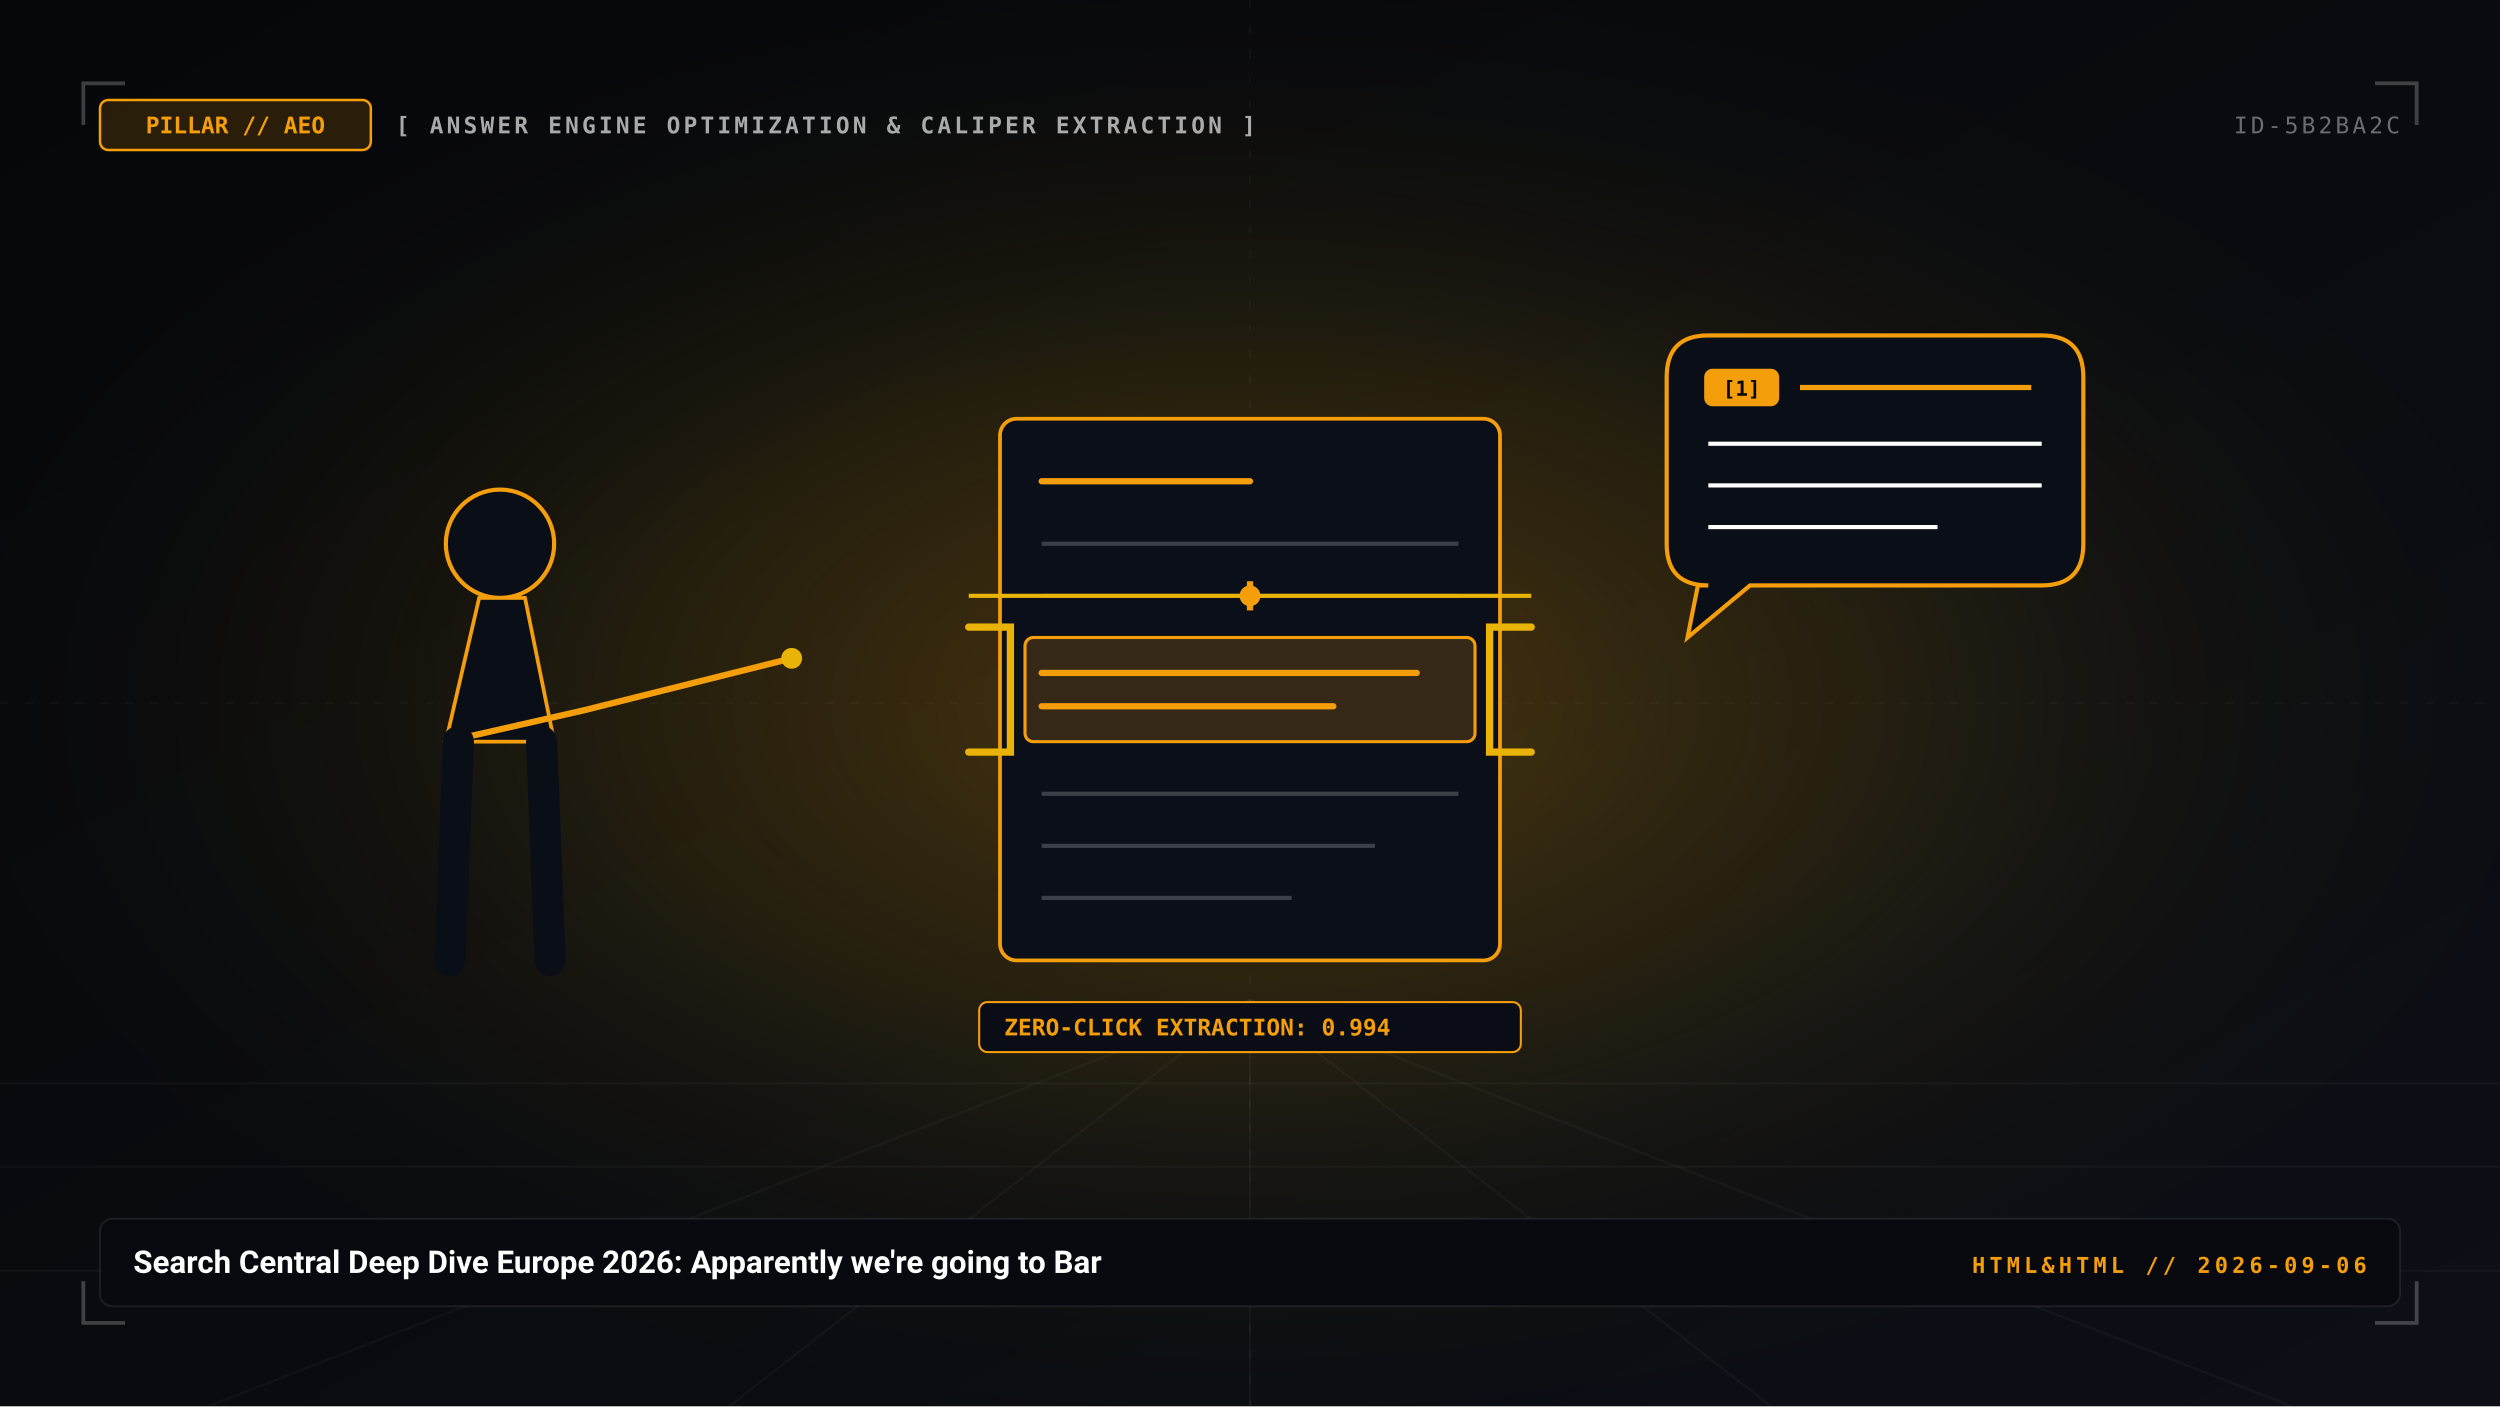
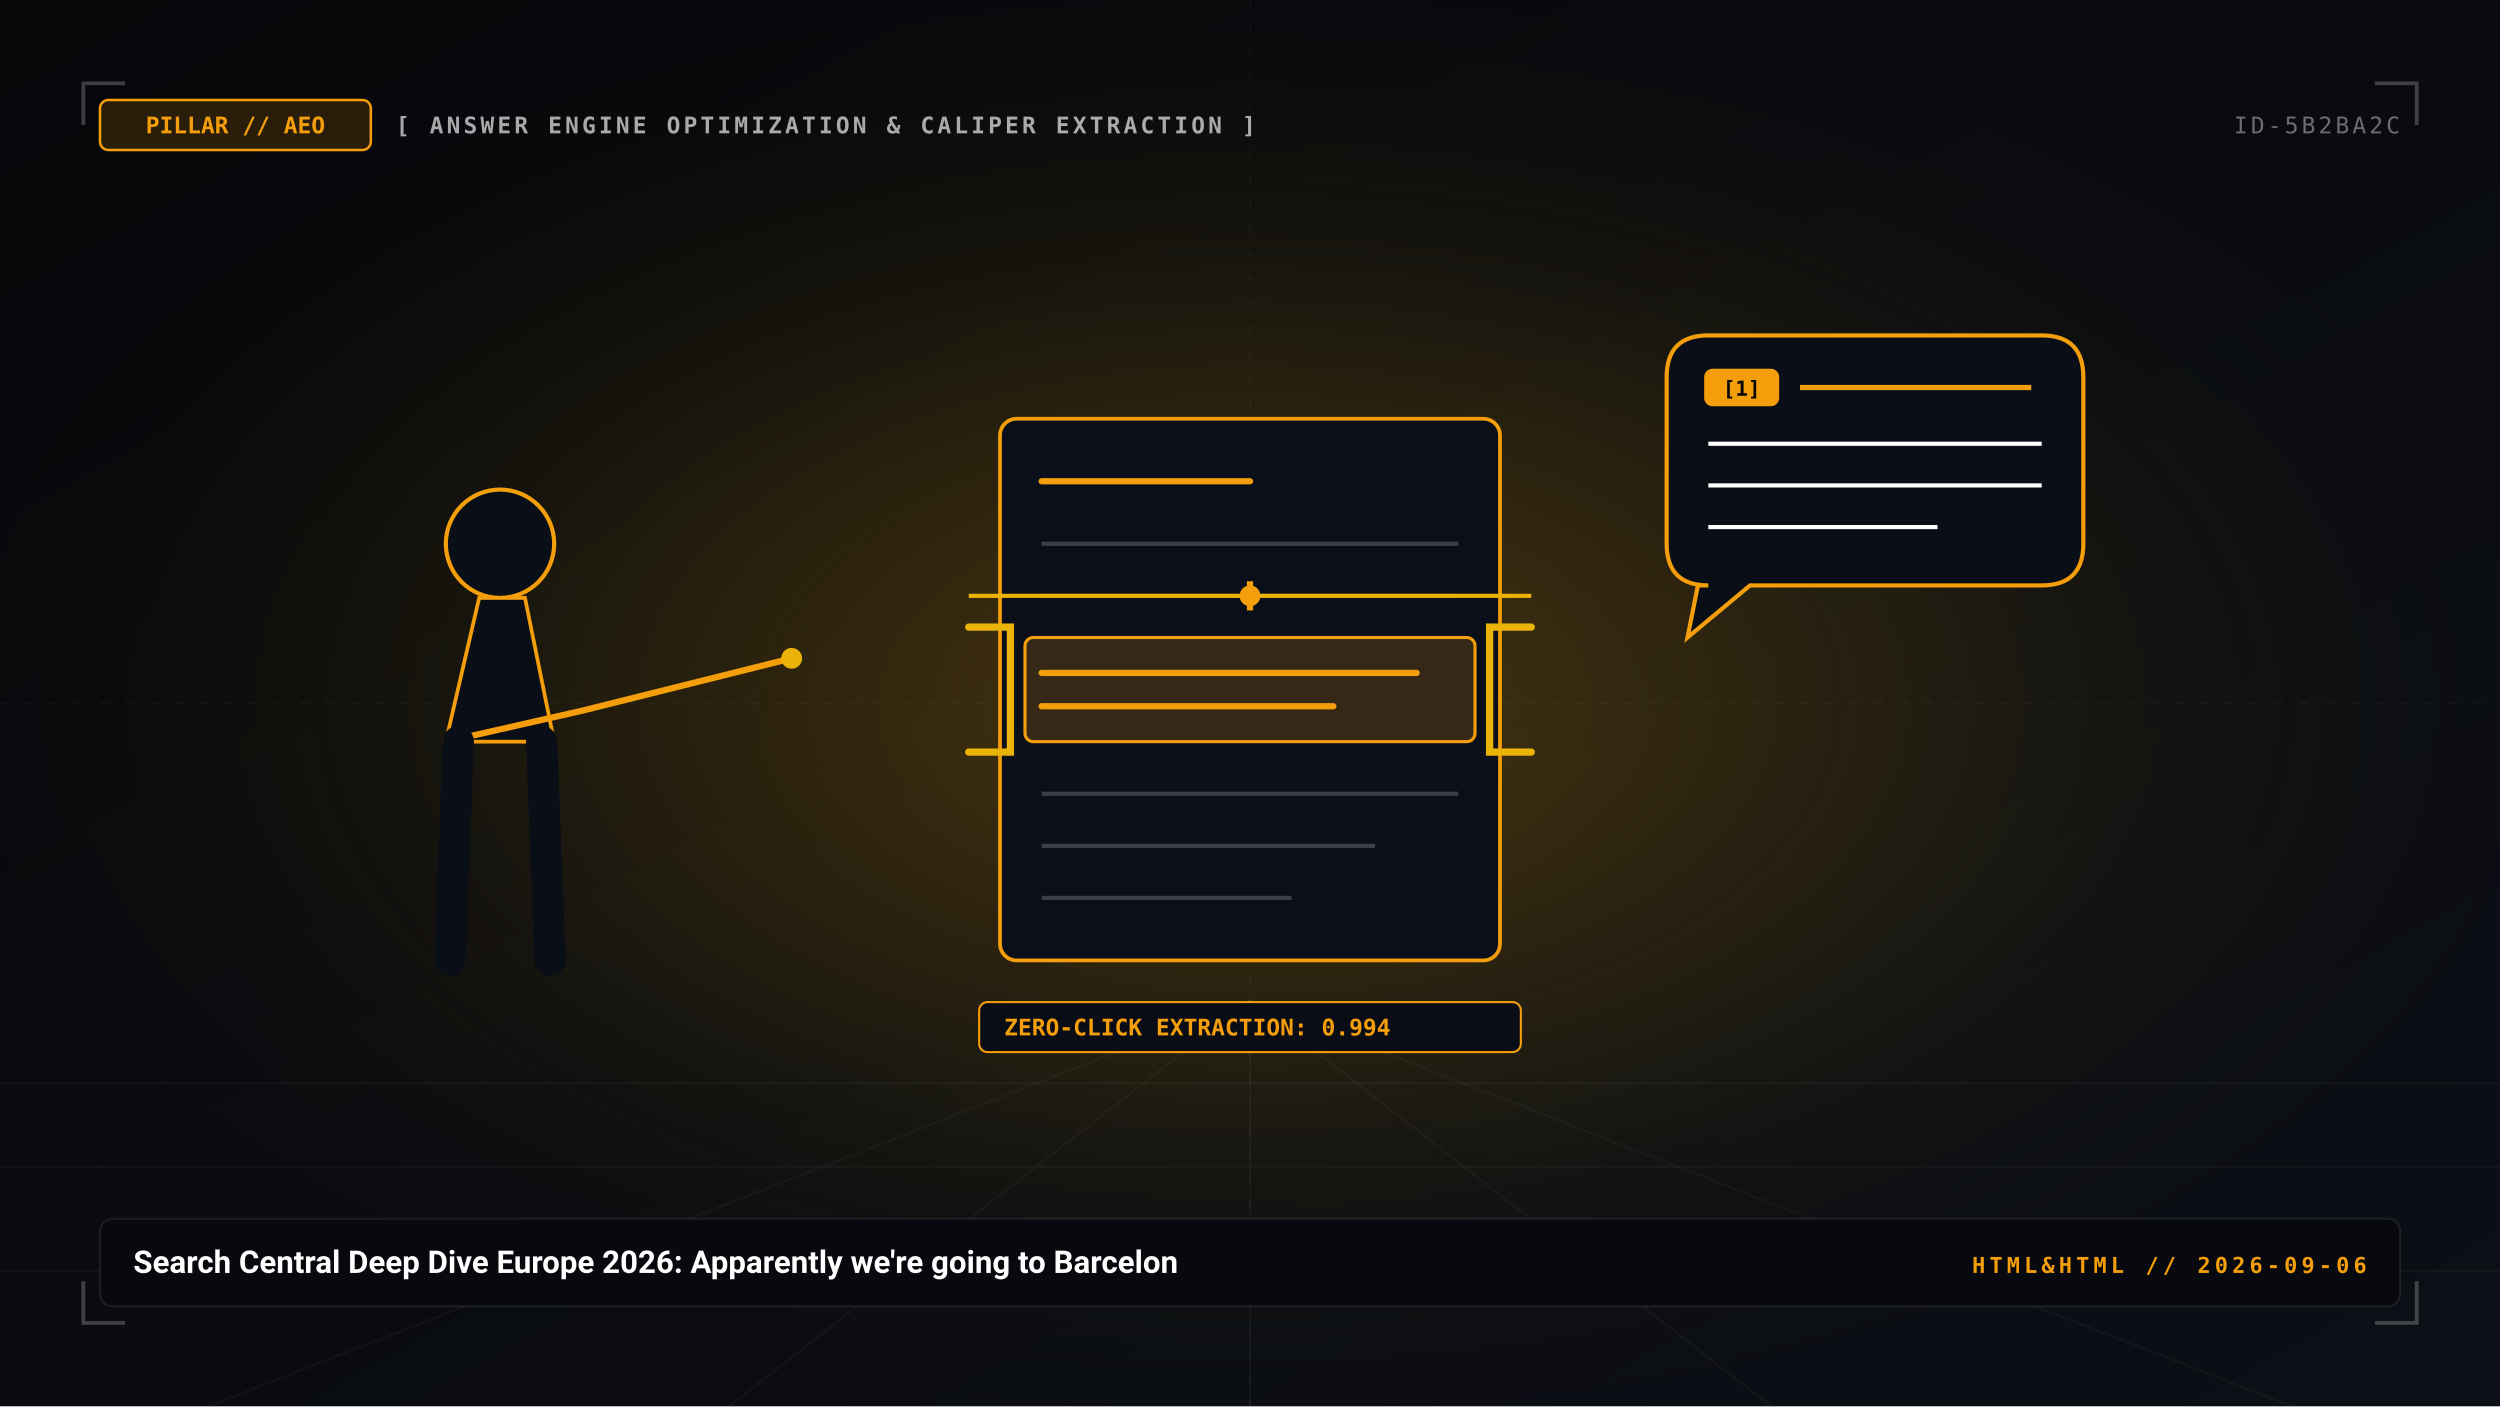
<svg xmlns="http://www.w3.org/2000/svg" viewBox="0 0 1200 675" width="1200" height="675" role="img" aria-labelledby="t-2026-07-01-search-central-deep-dive-europe-2026-apparently-we-b6a3dadc05 d-2026-07-01-search-central-deep-dive-europe-2026-apparently-we-b6a3dadc05">
  <defs>
    <linearGradient id="bg-2026-07-01-search-central-deep-dive-europe-2026-apparently-we-b6a3dadc05" x1="0%" y1="0%" x2="100%" y2="100%">
      <stop offset="0%" stop-color="#060709" />
      <stop offset="50%" stop-color="#090B10" />
      <stop offset="100%" stop-color="#0C0F16" />
    </linearGradient>
    <radialGradient id="glow-2026-07-01-search-central-deep-dive-europe-2026-apparently-we-b6a3dadc05" cx="50%" cy="50%" r="55%">
      <stop offset="0%" stop-color="#F59E0B" stop-opacity="0.28" />
      <stop offset="60%" stop-color="#EAB308" stop-opacity="0.06" />
      <stop offset="100%" stop-color="#060709" stop-opacity="0" />
    </radialGradient>
    <radialGradient id="radial-geo" cx="50%" cy="50%" r="50%">
      <stop offset="0%" stop-color="#F59E0B" stop-opacity="0.8" />
      <stop offset="100%" stop-color="#EAB308" stop-opacity="0.2" />
    </radialGradient>
    <linearGradient id="beam-seo" x1="0%" y1="0%" x2="0%" y2="100%">
      <stop offset="0%" stop-color="#F59E0B" stop-opacity="0.7" />
      <stop offset="100%" stop-color="#F59E0B" stop-opacity="0" />
    </linearGradient>
  </defs>
  <rect width="1200" height="675" fill="url(#bg-2026-07-01-search-central-deep-dive-europe-2026-apparently-we-b6a3dadc05)" />
  <rect width="1200" height="675" fill="url(#glow-2026-07-01-search-central-deep-dive-europe-2026-apparently-we-b6a3dadc05)" />
  <g stroke="rgba(255,255,255,0.035)" stroke-width="1">
    <line x1="0" y1="520" x2="1200" y2="520" />
    <line x1="0" y1="560" x2="1200" y2="560" />
    <line x1="0" y1="610" x2="1200" y2="610" />
    <line x1="600" y1="480" x2="100" y2="675" />
    <line x1="600" y1="480" x2="350" y2="675" />
    <line x1="600" y1="480" x2="600" y2="675" />
    <line x1="600" y1="480" x2="850" y2="675" />
    <line x1="600" y1="480" x2="1100" y2="675" />
  </g>
  <line x1="0" y1="337.5" x2="1200" y2="337.5" stroke="rgba(255,255,255,0.03)" stroke-width="1" stroke-dasharray="4 8" />
  <line x1="600" y1="0" x2="600" y2="675" stroke="rgba(255,255,255,0.03)" stroke-width="1" stroke-dasharray="4 8" />
  <g id="scene-aeo" transform="translate(0, 1)">
    <g transform="translate(480, 200)">
      <rect x="0" y="0" width="240" height="260" rx="8" fill="#0B0F1A" stroke="#F59E0B" stroke-width="1.8" />
      <line x1="20" y1="30" x2="120" y2="30" stroke="#F59E0B" stroke-width="3" stroke-linecap="round" />
      <line x1="20" y1="60" x2="220" y2="60" stroke="rgba(255,255,255,0.2)" stroke-width="2" />
      <line x1="20" y1="85" x2="220" y2="85" stroke="rgba(255,255,255,0.2)" stroke-width="2" />
      <rect x="12" y="105" width="216" height="50" rx="4" fill="#F59E0B" fill-opacity="0.18" stroke="#F59E0B" stroke-width="1.5" />
      <line x1="20" y1="122" x2="200" y2="122" stroke="#F59E0B" stroke-width="3" stroke-linecap="round" />
      <line x1="20" y1="138" x2="160" y2="138" stroke="#F59E0B" stroke-width="3" stroke-linecap="round" />
      <line x1="20" y1="180" x2="220" y2="180" stroke="rgba(255,255,255,0.2)" stroke-width="2" />
      <line x1="20" y1="205" x2="180" y2="205" stroke="rgba(255,255,255,0.2)" stroke-width="2" />
      <line x1="20" y1="230" x2="140" y2="230" stroke="rgba(255,255,255,0.2)" stroke-width="2" />
    </g>
    <g transform="translate(600, 330)">
      <path d="M-135,-30 L-115,-30 L-115,30 L-135,30" fill="none" stroke="#EAB308" stroke-width="3.5" stroke-linecap="round" />
      <path d="M135,-30 L115,-30 L115,30 L135,30" fill="none" stroke="#EAB308" stroke-width="3.5" stroke-linecap="round" />
      <line x1="-135" y1="-45" x2="135" y2="-45" stroke="#EAB308" stroke-width="2" />
      <line x1="0" y1="-52" x2="0" y2="-38" stroke="#F59E0B" stroke-width="3" />
      <circle cx="0" cy="-45" r="5" fill="#F59E0B" />
    </g>
    <g transform="translate(800, 160)">
      <path d="M0,20 Q0,0 20,0 L180,0 Q200,0 200,20 L200,100 Q200,120 180,120 L40,120 L10,145 L15,120 L20,120 Q0,120 0,100 Z" fill="#0A0E17" stroke="#F59E0B" stroke-width="2" />
      <rect x="18" y="16" width="36" height="18" rx="4" fill="#F59E0B" />
      <text x="36" y="29" font-family="ui-monospace,Menlo,monospace" font-size="10" font-weight="900" text-anchor="middle" fill="#07080A">[1]</text>
      <line x1="64" y1="25" x2="175" y2="25" stroke="#F59E0B" stroke-width="2.5" />
      <line x1="20" y1="52" x2="180" y2="52" stroke="#FFFFFF" stroke-width="2" />
      <line x1="20" y1="72" x2="180" y2="72" stroke="#FFFFFF" stroke-width="2" />
      <line x1="20" y1="92" x2="130" y2="92" stroke="#FFFFFF" stroke-width="2" />
    </g>
    <g transform="translate(240, 260)">
      <circle cx="0" cy="0" r="26" fill="#0A0E17" stroke="#F59E0B" stroke-width="2" />
      <path d="M-10,26 L-26,95 L26,95 L12,26 Z" fill="#0A0E17" stroke="#F59E0B" stroke-width="1.8" />
      <path d="M-26,95 L40,80 L140,55" fill="none" stroke="#F59E0B" stroke-width="3" stroke-linecap="round" />
      <circle cx="140" cy="55" r="5" fill="#EAB308" />
      <path d="M-20,95 L-24,200 M20,95 L24,200" stroke="#0A0E17" stroke-width="15" stroke-linecap="round" />
    </g>
    <g font-family="ui-monospace,Menlo,monospace" font-size="11" font-weight="700">
      <rect x="470" y="480" width="260" height="24" rx="4" fill="#0A0D15" stroke="#F59E0B" stroke-width="1" />
      <text x="482" y="496" fill="#F59E0B">ZERO-CLICK EXTRACTION: 0.994</text>
    </g>
  </g>
  <path d="M40 60 V40 H60 M1140 40 H1160 V60 M1160 615 V635 H1140 M60 635 H40 V615" stroke="rgba(255,255,255,0.22)" stroke-width="1.8" fill="none" />
  <rect x="48" y="48" width="130" height="24" rx="4" fill="#F59E0B" fill-opacity="0.15" stroke="#F59E0B" stroke-width="1.2" />
  <text x="113" y="64" font-family="ui-monospace,Menlo,monospace" font-size="11" font-weight="900" text-anchor="middle" fill="#F59E0B">PILLAR // AEO</text>
  <text x="190" y="64" font-family="ui-monospace,Menlo,monospace" font-size="11" font-weight="700" letter-spacing="1.5" fill="rgba(255,255,255,0.65)">[ ANSWER ENGINE OPTIMIZATION &amp; CALIPER EXTRACTION ]</text>
  <text x="1152" y="64" font-family="ui-monospace,Menlo,monospace" font-size="11" text-anchor="end" letter-spacing="1.5" fill="rgba(255,255,255,0.4)">ID-5B2BA2C</text>
  <rect x="48" y="585" width="1104" height="42" rx="6" fill="#07090E" stroke="rgba(255,255,255,0.08)" stroke-width="1" />
-   <text x="64" y="611" font-family="-apple-system,BlinkMacSystemFont,Segoe UI,Roboto,sans-serif" font-size="15" font-weight="700" fill="#FFFFFF">Search Central Deep Dive Europe 2026: Apparently we're going to Bar</text>
+   <text x="64" y="611" font-family="-apple-system,BlinkMacSystemFont,Segoe UI,Roboto,sans-serif" font-size="15" font-weight="700" fill="#FFFFFF">Search Central Deep Dive Europe 2026: Apparently we're going to Barcelon</text>
  <text x="1136" y="611" font-family="ui-monospace,Menlo,monospace" font-size="10.5" font-weight="700" text-anchor="end" letter-spacing="2" fill="#F59E0B">HTML&amp;HTML // 2026-09-06</text>
</svg>
